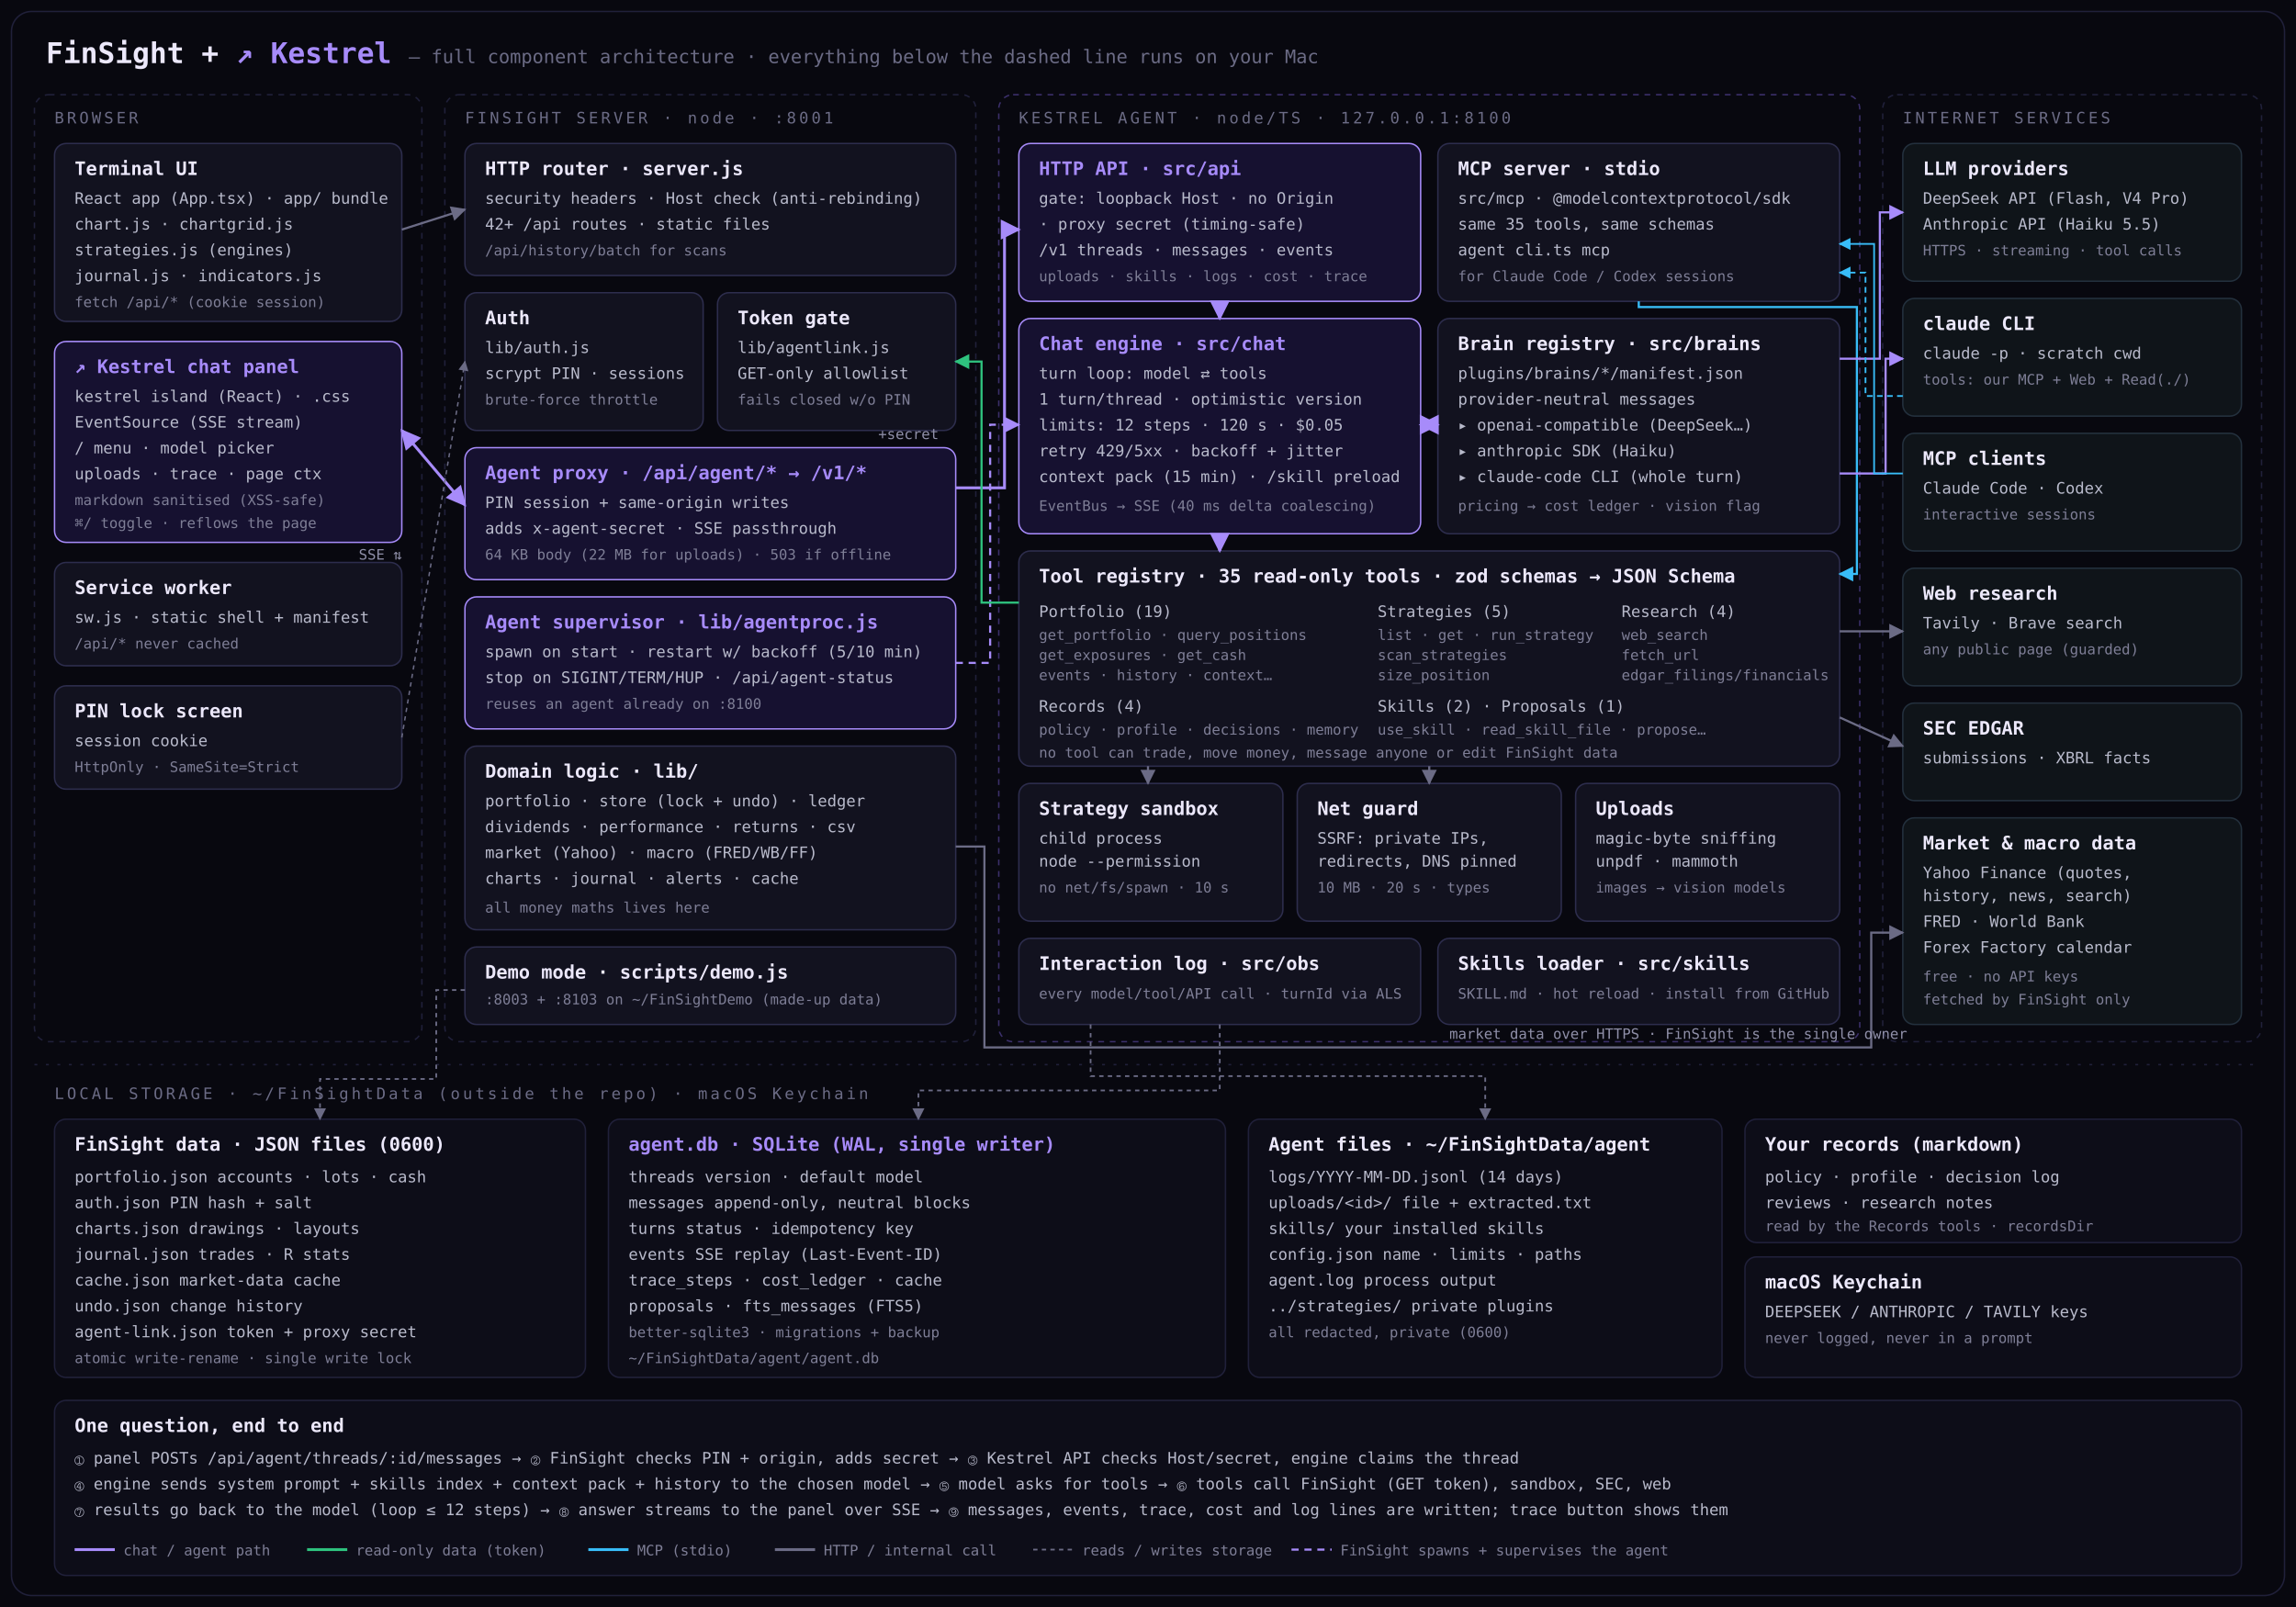
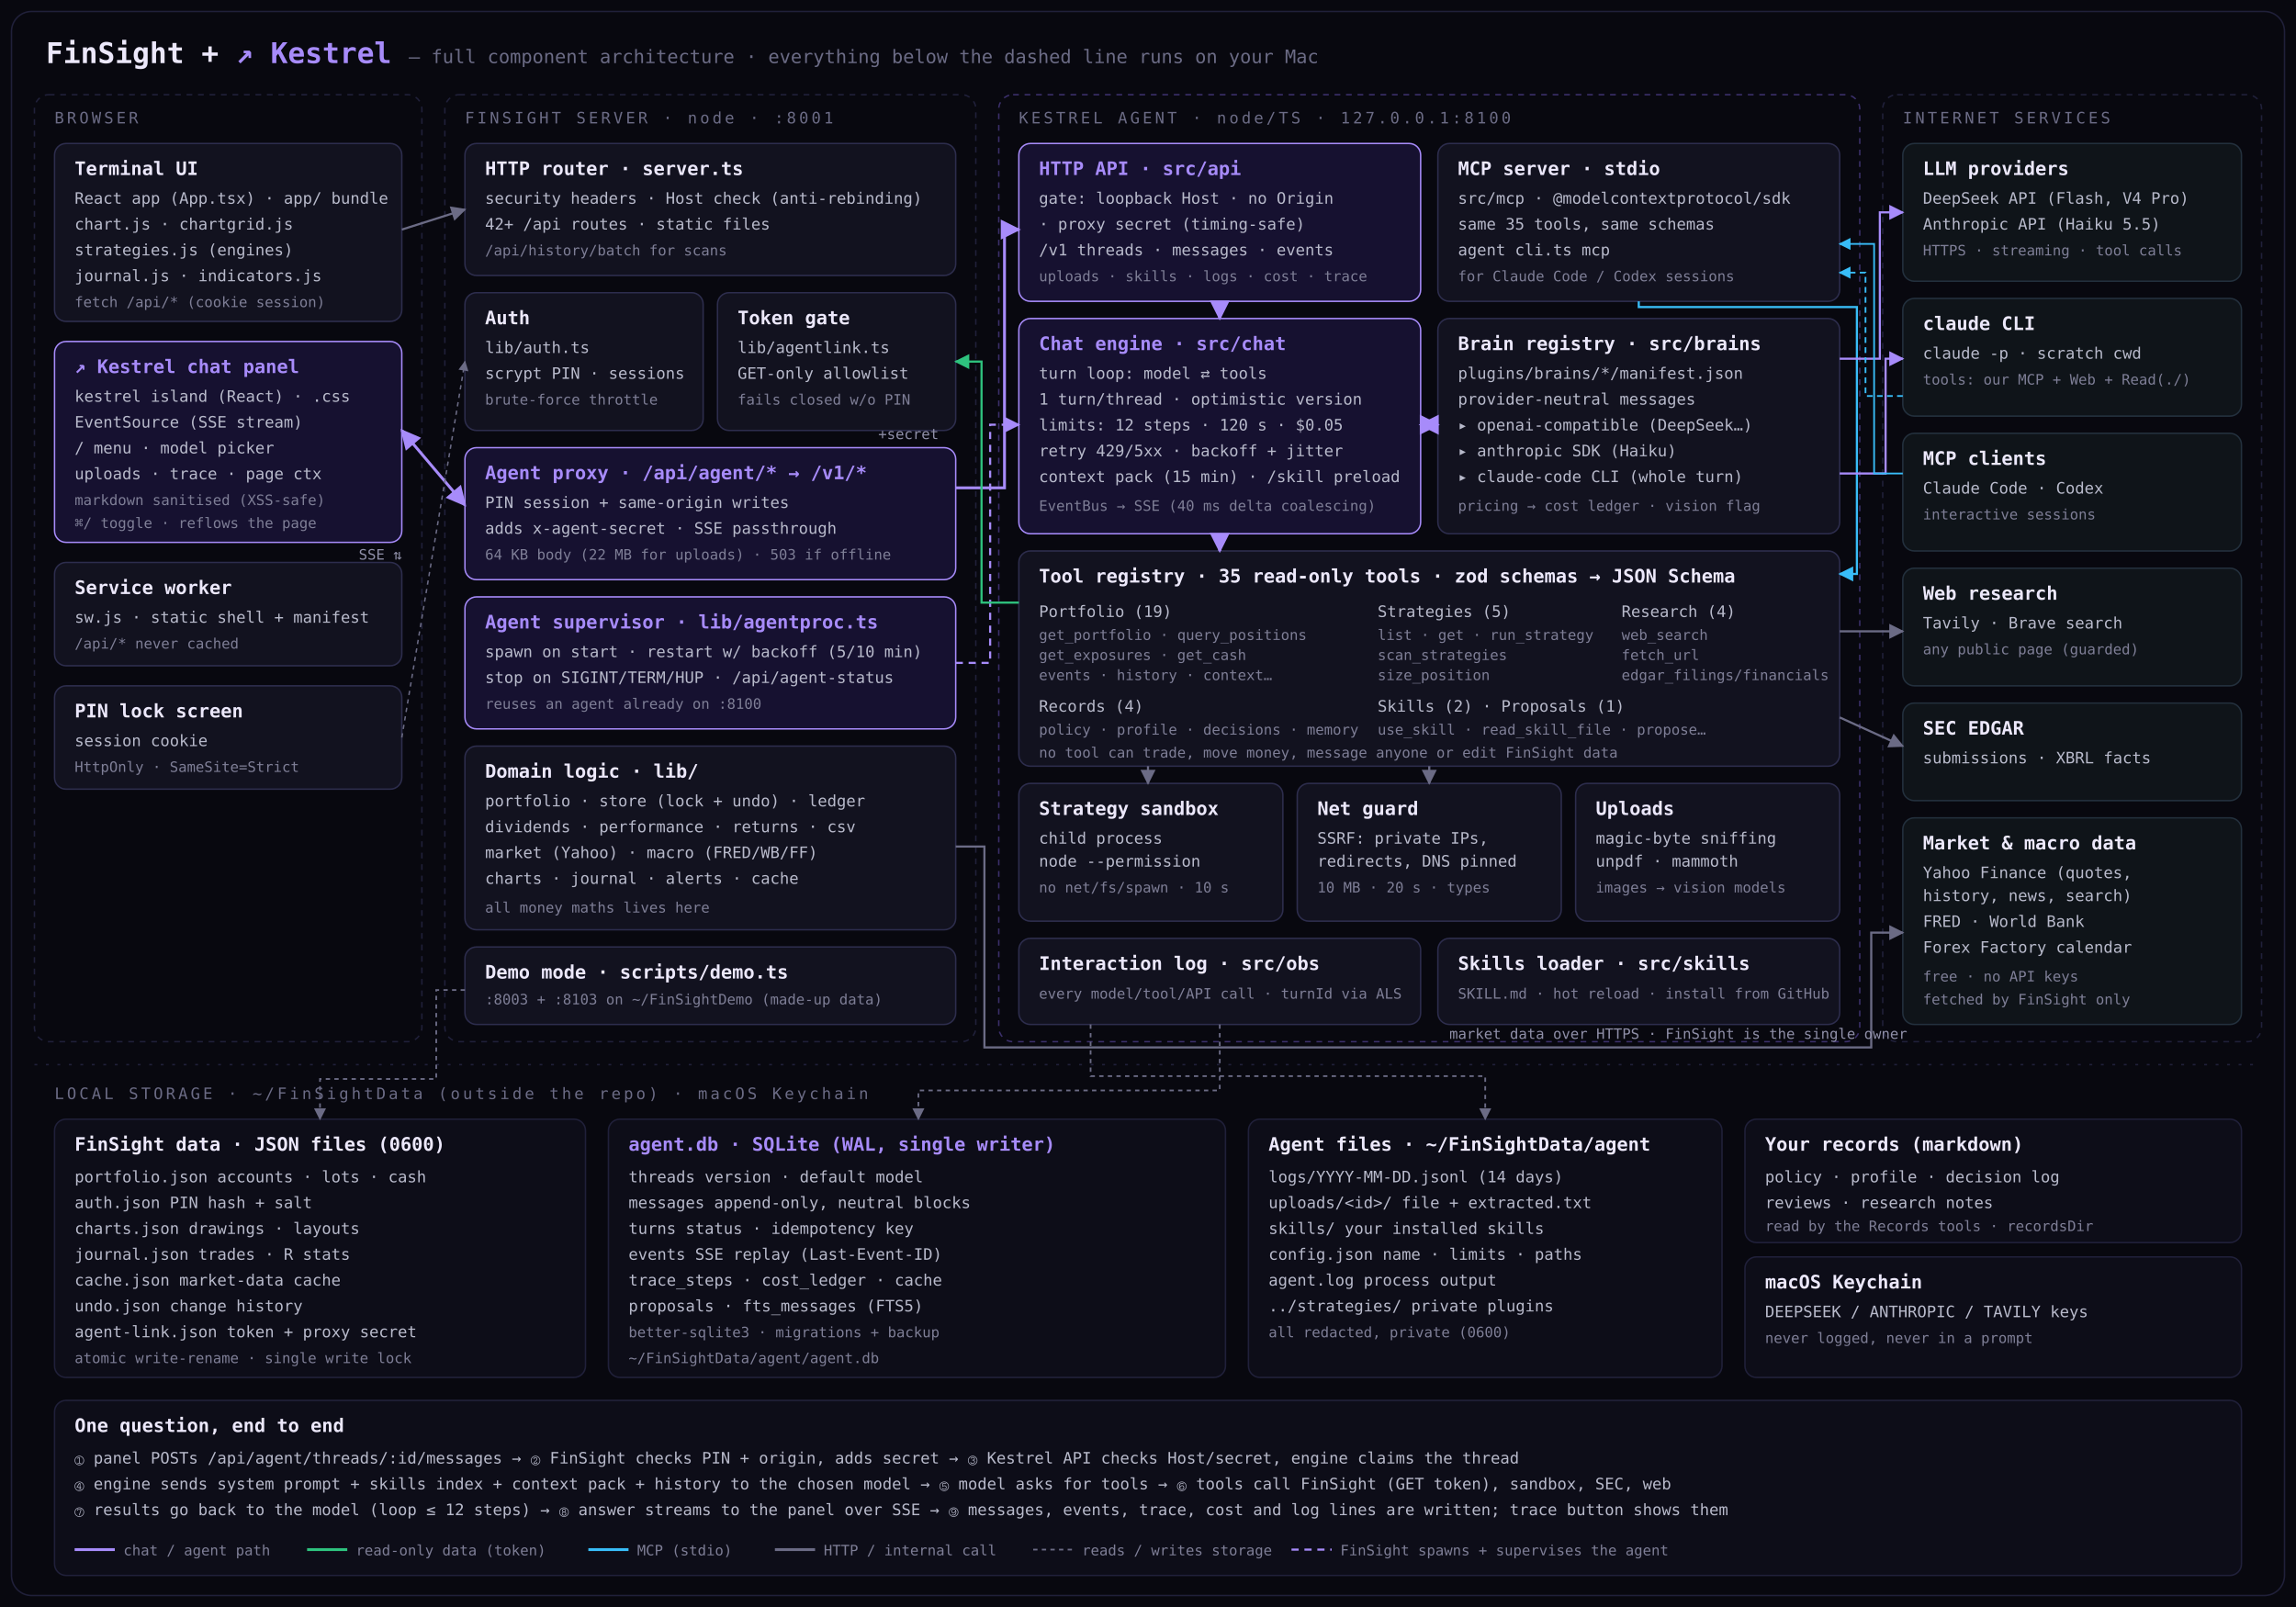
<svg xmlns="http://www.w3.org/2000/svg" viewBox="0 0 1600 1120" width="1600" height="1120" font-family="ui-monospace, SFMono-Regular, Menlo, Consolas, monospace" role="img" aria-label="FinSight and Kestrel full architecture: browser, FinSight server, Kestrel agent, model providers, tools, MCP, databases and external data services">
  <defs>
    <marker id="a" viewBox="0 0 10 10" refX="9" refY="5" markerWidth="7" markerHeight="7" orient="auto-start-reverse">
      <path d="M0 0 L10 5 L0 10 z" fill="#6b6b85" />
    </marker>
    <marker id="v" viewBox="0 0 10 10" refX="9" refY="5" markerWidth="7" markerHeight="7" orient="auto-start-reverse">
      <path d="M0 0 L10 5 L0 10 z" fill="#a78bfa" />
    </marker>
    <marker id="g" viewBox="0 0 10 10" refX="9" refY="5" markerWidth="7" markerHeight="7" orient="auto-start-reverse">
      <path d="M0 0 L10 5 L0 10 z" fill="#2ec27e" />
    </marker>
    <marker id="c" viewBox="0 0 10 10" refX="9" refY="5" markerWidth="7" markerHeight="7" orient="auto-start-reverse">
      <path d="M0 0 L10 5 L0 10 z" fill="#38bdf8" />
    </marker>
  </defs>
  <style>
    .t  { font-size: 13px; font-weight: 700; fill: #ece8fb; }
    .tv { font-size: 13px; font-weight: 700; fill: #a78bfa; }
    .s  { font-size: 11px; fill: #b8bacb; }
    .m  { font-size: 10px; fill: #7e7e96; }
    .lb { font-size: 10px; fill: #8f8fa8; }
    .zone { font-size: 11px; letter-spacing: 2px; fill: #6b6b85; }
    .box  { fill: #12121f; stroke: #2d2d4d; }
    .boxv { fill: #161130; stroke: #a78bfa; }
    .boxd { fill: #0d0d18; stroke: #20203a; }
    .ext  { fill: #0f1419; stroke: #23303d; }
  </style>
  <rect width="1600" height="1120" fill="#08080f" />
  <rect x="8" y="8" width="1584" height="1104" rx="14" fill="none" stroke="#20203a" />
  <text x="32" y="44" font-size="20" font-weight="700" fill="#ece8fb">FinSight + <tspan fill="#a78bfa">↗ Kestrel</tspan>
    <tspan font-size="13" font-weight="400" fill="#6b6b85">— full component architecture · everything below the dashed line runs on your Mac</tspan>
  </text>
  <rect x="24" y="66" width="270" height="660" rx="10" fill="none" stroke="#20203a" stroke-dasharray="4 4" />
  <text x="38" y="86" class="zone">BROWSER</text>
  <rect x="310" y="66" width="370" height="660" rx="10" fill="none" stroke="#20203a" stroke-dasharray="4 4" />
  <text x="324" y="86" class="zone">FINSIGHT SERVER · node · :8001</text>
  <rect x="696" y="66" width="600" height="660" rx="10" fill="none" stroke="#3b2f6b" stroke-dasharray="4 4" />
  <text x="710" y="86" class="zone" fill="#a78bfa">KESTREL AGENT · node/TS · 127.0.0.1:8100</text>
  <rect x="1312" y="66" width="264" height="660" rx="10" fill="none" stroke="#20203a" stroke-dasharray="4 4" />
  <text x="1326" y="86" class="zone">INTERNET SERVICES</text>
  <line x1="24" y1="742" x2="1576" y2="742" stroke="#20203a" stroke-dasharray="2 6" />
  <text x="38" y="766" class="zone">LOCAL STORAGE · ~/FinSightData (outside the repo) · macOS Keychain</text>
  <rect x="38" y="100" width="242" height="124" rx="8" class="box" />
  <text x="52" y="122" class="t">Terminal UI</text>
  <text x="52" y="142" class="s">React app (App.tsx) · app/ bundle</text>
  <text x="52" y="160" class="s">chart.js · chartgrid.js</text>
  <text x="52" y="178" class="s">strategies.js (engines)</text>
  <text x="52" y="196" class="s">journal.js · indicators.js</text>
  <text x="52" y="214" class="m">fetch /api/* (cookie session)</text>
  <rect x="38" y="238" width="242" height="140" rx="8" class="boxv" />
  <text x="52" y="260" class="tv">↗ Kestrel chat panel</text>
  <text x="52" y="280" class="s">kestrel island (React) · .css</text>
  <text x="52" y="298" class="s">EventSource (SSE stream)</text>
  <text x="52" y="316" class="s">/ menu · model picker</text>
  <text x="52" y="334" class="s">uploads · trace · page ctx</text>
  <text x="52" y="352" class="m">markdown sanitised (XSS-safe)</text>
  <text x="52" y="368" class="m">⌘/ toggle · reflows the page</text>
  <rect x="38" y="392" width="242" height="72" rx="8" class="box" />
  <text x="52" y="414" class="t">Service worker</text>
  <text x="52" y="434" class="s">sw.js · static shell + manifest</text>
  <text x="52" y="452" class="m">/api/* never cached</text>
  <rect x="38" y="478" width="242" height="72" rx="8" class="box" />
  <text x="52" y="500" class="t">PIN lock screen</text>
  <text x="52" y="520" class="s">session cookie</text>
  <text x="52" y="538" class="m">HttpOnly · SameSite=Strict</text>
  <rect x="324" y="100" width="342" height="92" rx="8" class="box" />
-   <text x="338" y="122" class="t">HTTP router · server.js</text>
+   <text x="338" y="122" class="t">HTTP router · server.ts</text>
  <text x="338" y="142" class="s">security headers · Host check (anti-rebinding)</text>
  <text x="338" y="160" class="s">42+ /api routes · static files</text>
  <text x="338" y="178" class="m">/api/history/batch for scans</text>
  <rect x="324" y="204" width="166" height="96" rx="8" class="box" />
  <text x="338" y="226" class="t">Auth</text>
-   <text x="338" y="246" class="s">lib/auth.js</text>
+   <text x="338" y="246" class="s">lib/auth.ts</text>
  <text x="338" y="264" class="s">scrypt PIN · sessions</text>
  <text x="338" y="282" class="m">brute-force throttle</text>
  <rect x="500" y="204" width="166" height="96" rx="8" class="box" />
  <text x="514" y="226" class="t">Token gate</text>
-   <text x="514" y="246" class="s">lib/agentlink.js</text>
+   <text x="514" y="246" class="s">lib/agentlink.ts</text>
  <text x="514" y="264" class="s">GET-only allowlist</text>
  <text x="514" y="282" class="m">fails closed w/o PIN</text>
  <rect x="324" y="312" width="342" height="92" rx="8" class="boxv" />
  <text x="338" y="334" class="tv">Agent proxy · /api/agent/* → /v1/*</text>
  <text x="338" y="354" class="s">PIN session + same-origin writes</text>
  <text x="338" y="372" class="s">adds x-agent-secret · SSE passthrough</text>
  <text x="338" y="390" class="m">64 KB body (22 MB for uploads) · 503 if offline</text>
  <rect x="324" y="416" width="342" height="92" rx="8" class="boxv" />
-   <text x="338" y="438" class="tv">Agent supervisor · lib/agentproc.js</text>
+   <text x="338" y="438" class="tv">Agent supervisor · lib/agentproc.ts</text>
  <text x="338" y="458" class="s">spawn on start · restart w/ backoff (5/10 min)</text>
  <text x="338" y="476" class="s">stop on SIGINT/TERM/HUP · /api/agent-status</text>
  <text x="338" y="494" class="m">reuses an agent already on :8100</text>
  <rect x="324" y="520" width="342" height="128" rx="8" class="box" />
  <text x="338" y="542" class="t">Domain logic · lib/</text>
  <text x="338" y="562" class="s">portfolio · store (lock + undo) · ledger</text>
  <text x="338" y="580" class="s">dividends · performance · returns · csv</text>
  <text x="338" y="598" class="s">market (Yahoo) · macro (FRED/WB/FF)</text>
  <text x="338" y="616" class="s">charts · journal · alerts · cache</text>
  <text x="338" y="636" class="m">all money maths lives here</text>
  <rect x="324" y="660" width="342" height="54" rx="8" class="box" />
-   <text x="338" y="682" class="t">Demo mode · scripts/demo.js</text>
+   <text x="338" y="682" class="t">Demo mode · scripts/demo.ts</text>
  <text x="338" y="700" class="m">:8003 + :8103 on ~/FinSightDemo (made-up data)</text>
  <rect x="710" y="100" width="280" height="110" rx="8" class="boxv" />
  <text x="724" y="122" class="tv">HTTP API · src/api</text>
  <text x="724" y="142" class="s">gate: loopback Host · no Origin</text>
  <text x="724" y="160" class="s">      · proxy secret (timing-safe)</text>
  <text x="724" y="178" class="s">/v1 threads · messages · events</text>
  <text x="724" y="196" class="m">uploads · skills · logs · cost · trace</text>
  <rect x="1002" y="100" width="280" height="110" rx="8" class="box" />
  <text x="1016" y="122" class="t">MCP server · stdio</text>
  <text x="1016" y="142" class="s">src/mcp · @modelcontextprotocol/sdk</text>
  <text x="1016" y="160" class="s">same 35 tools, same schemas</text>
  <text x="1016" y="178" class="s">agent cli.ts mcp</text>
  <text x="1016" y="196" class="m">for Claude Code / Codex sessions</text>
  <rect x="710" y="222" width="280" height="150" rx="8" class="boxv" />
  <text x="724" y="244" class="tv">Chat engine · src/chat</text>
  <text x="724" y="264" class="s">turn loop: model ⇄ tools</text>
  <text x="724" y="282" class="s">1 turn/thread · optimistic version</text>
  <text x="724" y="300" class="s">limits: 12 steps · 120 s · $0.05</text>
  <text x="724" y="318" class="s">retry 429/5xx · backoff + jitter</text>
  <text x="724" y="336" class="s">context pack (15 min) · /skill preload</text>
  <text x="724" y="356" class="m">EventBus → SSE (40 ms delta coalescing)</text>
  <rect x="1002" y="222" width="280" height="150" rx="8" class="box" />
  <text x="1016" y="244" class="t">Brain registry · src/brains</text>
  <text x="1016" y="264" class="s">plugins/brains/*/manifest.json</text>
  <text x="1016" y="282" class="s">provider-neutral messages</text>
  <text x="1016" y="300" class="s">▸ openai-compatible  (DeepSeek…)</text>
  <text x="1016" y="318" class="s">▸ anthropic SDK      (Haiku)</text>
  <text x="1016" y="336" class="s">▸ claude-code CLI    (whole turn)</text>
  <text x="1016" y="356" class="m">pricing → cost ledger · vision flag</text>
  <rect x="710" y="384" width="572" height="150" rx="8" class="box" />
  <text x="724" y="406" class="t">Tool registry · 35 read-only tools · zod schemas → JSON Schema</text>
  <g class="s">
    <text x="724" y="430">Portfolio (19)</text>
    <text x="724" y="446" class="m">get_portfolio · query_positions</text>
    <text x="724" y="460" class="m">get_exposures · get_cash</text>
    <text x="724" y="474" class="m">events · history · context…</text>
    <text x="960" y="430">Strategies (5)</text>
    <text x="960" y="446" class="m">list · get · run_strategy</text>
    <text x="960" y="460" class="m">scan_strategies</text>
    <text x="960" y="474" class="m">size_position</text>
    <text x="1130" y="430">Research (4)</text>
    <text x="1130" y="446" class="m">web_search</text>
    <text x="1130" y="460" class="m">fetch_url</text>
    <text x="1130" y="474" class="m">edgar_filings/financials</text>
    <text x="724" y="496">Records (4)</text>
    <text x="724" y="512" class="m">policy · profile · decisions · memory</text>
    <text x="960" y="496">Skills (2) · Proposals (1)</text>
    <text x="960" y="512" class="m">use_skill · read_skill_file · propose…</text>
  </g>
  <text x="724" y="528" class="m" fill="#2ec27e">no tool can trade, move money, message anyone or edit FinSight data</text>
  <rect x="710" y="546" width="184" height="96" rx="8" class="box" />
  <text x="724" y="568" class="t">Strategy sandbox</text>
  <text x="724" y="588" class="s">child process</text>
  <text x="724" y="604" class="s">node --permission</text>
  <text x="724" y="622" class="m">no net/fs/spawn · 10 s</text>
  <rect x="904" y="546" width="184" height="96" rx="8" class="box" />
  <text x="918" y="568" class="t">Net guard</text>
  <text x="918" y="588" class="s">SSRF: private IPs,</text>
  <text x="918" y="604" class="s">redirects, DNS pinned</text>
  <text x="918" y="622" class="m">10 MB · 20 s · types</text>
  <rect x="1098" y="546" width="184" height="96" rx="8" class="box" />
  <text x="1112" y="568" class="t">Uploads</text>
  <text x="1112" y="588" class="s">magic-byte sniffing</text>
  <text x="1112" y="604" class="s">unpdf · mammoth</text>
  <text x="1112" y="622" class="m">images → vision models</text>
  <rect x="710" y="654" width="280" height="60" rx="8" class="box" />
  <text x="724" y="676" class="t">Interaction log · src/obs</text>
  <text x="724" y="696" class="m">every model/tool/API call · turnId via ALS</text>
  <rect x="1002" y="654" width="280" height="60" rx="8" class="box" />
  <text x="1016" y="676" class="t">Skills loader · src/skills</text>
  <text x="1016" y="696" class="m">SKILL.md · hot reload · install from GitHub</text>
  <rect x="1326" y="100" width="236" height="96" rx="8" class="ext" />
  <text x="1340" y="122" class="t">LLM providers</text>
  <text x="1340" y="142" class="s">DeepSeek API (Flash, V4 Pro)</text>
  <text x="1340" y="160" class="s">Anthropic API (Haiku 5.5)</text>
  <text x="1340" y="178" class="m">HTTPS · streaming · tool calls</text>
  <rect x="1326" y="208" width="236" height="82" rx="8" class="ext" />
  <text x="1340" y="230" class="t">claude CLI</text>
  <text x="1340" y="250" class="s">claude -p · scratch cwd</text>
  <text x="1340" y="268" class="m">tools: our MCP + Web + Read(./)</text>
  <rect x="1326" y="302" width="236" height="82" rx="8" class="ext" />
  <text x="1340" y="324" class="t">MCP clients</text>
  <text x="1340" y="344" class="s">Claude Code · Codex</text>
  <text x="1340" y="362" class="m">interactive sessions</text>
  <rect x="1326" y="396" width="236" height="82" rx="8" class="ext" />
  <text x="1340" y="418" class="t">Web research</text>
  <text x="1340" y="438" class="s">Tavily · Brave search</text>
  <text x="1340" y="456" class="m">any public page (guarded)</text>
  <rect x="1326" y="490" width="236" height="68" rx="8" class="ext" />
  <text x="1340" y="512" class="t">SEC EDGAR</text>
  <text x="1340" y="532" class="s">submissions · XBRL facts</text>
  <rect x="1326" y="570" width="236" height="144" rx="8" class="ext" />
  <text x="1340" y="592" class="t">Market &amp; macro data</text>
  <text x="1340" y="612" class="s">Yahoo Finance (quotes,</text>
  <text x="1340" y="628" class="s">  history, news, search)</text>
  <text x="1340" y="646" class="s">FRED · World Bank</text>
  <text x="1340" y="664" class="s">Forex Factory calendar</text>
  <text x="1340" y="684" class="m">free · no API keys</text>
  <text x="1340" y="700" class="m">fetched by FinSight only</text>
  <rect x="38" y="780" width="370" height="180" rx="8" class="boxd" />
  <text x="52" y="802" class="t">FinSight data · JSON files (0600)</text>
  <text x="52" y="824" class="s">portfolio.json  accounts · lots · cash</text>
  <text x="52" y="842" class="s">auth.json       PIN hash + salt</text>
  <text x="52" y="860" class="s">charts.json     drawings · layouts</text>
  <text x="52" y="878" class="s">journal.json    trades · R stats</text>
  <text x="52" y="896" class="s">cache.json      market-data cache</text>
  <text x="52" y="914" class="s">undo.json       change history</text>
  <text x="52" y="932" class="s">agent-link.json token + proxy secret</text>
  <text x="52" y="950" class="m">atomic write-rename · single write lock</text>
  <rect x="424" y="780" width="430" height="180" rx="8" class="boxd" />
  <text x="438" y="802" class="tv">agent.db · SQLite (WAL, single writer)</text>
  <text x="438" y="824" class="s">threads     version · default model</text>
  <text x="438" y="842" class="s">messages    append-only, neutral blocks</text>
  <text x="438" y="860" class="s">turns       status · idempotency key</text>
  <text x="438" y="878" class="s">events      SSE replay (Last-Event-ID)</text>
  <text x="438" y="896" class="s">trace_steps · cost_ledger · cache</text>
  <text x="438" y="914" class="s">proposals · fts_messages (FTS5)</text>
  <text x="438" y="932" class="m">better-sqlite3 · migrations + backup</text>
  <text x="438" y="950" class="m">~/FinSightData/agent/agent.db</text>
  <rect x="870" y="780" width="330" height="180" rx="8" class="boxd" />
  <text x="884" y="802" class="t">Agent files · ~/FinSightData/agent</text>
  <text x="884" y="824" class="s">logs/YYYY-MM-DD.jsonl  (14 days)</text>
  <text x="884" y="842" class="s">uploads/&lt;id&gt;/  file + extracted.txt</text>
  <text x="884" y="860" class="s">skills/         your installed skills</text>
  <text x="884" y="878" class="s">config.json     name · limits · paths</text>
  <text x="884" y="896" class="s">agent.log       process output</text>
  <text x="884" y="914" class="s">../strategies/  private plugins</text>
  <text x="884" y="932" class="m">all redacted, private (0600)</text>
  <rect x="1216" y="780" width="346" height="86" rx="8" class="boxd" />
  <text x="1230" y="802" class="t">Your records (markdown)</text>
  <text x="1230" y="824" class="s">policy · profile · decision log</text>
  <text x="1230" y="842" class="s">reviews · research notes</text>
  <text x="1230" y="858" class="m">read by the Records tools · recordsDir</text>
  <rect x="1216" y="876" width="346" height="84" rx="8" class="boxd" />
  <text x="1230" y="898" class="t">macOS Keychain</text>
  <text x="1230" y="918" class="s">DEEPSEEK / ANTHROPIC / TAVILY keys</text>
  <text x="1230" y="936" class="m">never logged, never in a prompt</text>
  <path d="M280 160 L324 146" fill="none" stroke="#6b6b85" stroke-width="1.5" marker-end="url(#a)" />
  <path d="M280 300 L324 352" fill="none" stroke="#a78bfa" stroke-width="2" marker-end="url(#v)" marker-start="url(#v)" />
  <text x="250" y="390" class="lb" transform="rotate(0)">SSE ⇅</text>
  <path d="M280 514 L324 252" fill="none" stroke="#6b6b85" stroke-width="1" stroke-dasharray="3 3" marker-end="url(#a)" />
  <path d="M666 340 L700 340 L700 160 L710 160" fill="none" stroke="#a78bfa" stroke-width="2" marker-end="url(#v)" />
  <text x="612" y="306" class="lb">+secret</text>
  <path d="M666 462 L690 462 L690 296 L710 296" fill="none" stroke="#a78bfa" stroke-width="1.5" stroke-dasharray="5 4" marker-end="url(#v)" />
  <path d="M850 210 L850 222" fill="none" stroke="#a78bfa" stroke-width="2" marker-end="url(#v)" />
  <path d="M990 296 L1002 296" fill="none" stroke="#a78bfa" stroke-width="2" marker-end="url(#v)" marker-start="url(#v)" />
  <path d="M850 372 L850 384" fill="none" stroke="#a78bfa" stroke-width="2" marker-end="url(#v)" />
  <path d="M1142 210 L1142 214 L1294 214 L1294 400 L1282 400" fill="none" stroke="#38bdf8" stroke-width="1.5" marker-end="url(#c)" />
  <path d="M1282 250 L1310 250 L1310 148 L1326 148" fill="none" stroke="#a78bfa" stroke-width="1.5" marker-end="url(#v)" />
  <path d="M1282 330 L1314 330 L1314 250 L1326 250" fill="none" stroke="#a78bfa" stroke-width="1.5" marker-end="url(#v)" />
  <path d="M1326 276 L1300 276 L1300 190 L1282 190" fill="none" stroke="#38bdf8" stroke-width="1.2" stroke-dasharray="4 3" marker-end="url(#c)" />
  <path d="M1326 330 L1306 330 L1306 170 L1282 170" fill="none" stroke="#38bdf8" stroke-width="1.2" marker-end="url(#c)" />
  <path d="M710 420 L684 420 L684 252 L666 252" fill="none" stroke="#2ec27e" stroke-width="1.5" marker-end="url(#g)" />
  <path d="M800 534 L800 546" fill="none" stroke="#6b6b85" stroke-width="1.5" marker-end="url(#a)" />
  <path d="M996 534 L996 546" fill="none" stroke="#6b6b85" stroke-width="1.5" marker-end="url(#a)" />
  <path d="M1282 440 L1326 440" fill="none" stroke="#6b6b85" stroke-width="1.5" marker-end="url(#a)" />
  <path d="M1282 500 L1326 520" fill="none" stroke="#6b6b85" stroke-width="1.5" marker-end="url(#a)" />
  <path d="M666 590 L686 590 L686 730 L1304 730 L1304 650 L1326 650" fill="none" stroke="#6b6b85" stroke-width="1.5" marker-end="url(#a)" />
  <text x="1010" y="724" class="lb">market data over HTTPS · FinSight is the single owner</text>
  <path d="M324 690 L304 690 L304 752 L223 752 L223 780" fill="none" stroke="#6b6b85" stroke-width="1.2" stroke-dasharray="3 3" marker-end="url(#a)" />
  <path d="M850 714 L850 760 L640 760 L640 780" fill="none" stroke="#6b6b85" stroke-width="1.2" stroke-dasharray="3 3" marker-end="url(#a)" />
  <path d="M760 714 L760 750 L1035 750 L1035 780" fill="none" stroke="#6b6b85" stroke-width="1.2" stroke-dasharray="3 3" marker-end="url(#a)" />
  <rect x="38" y="976" width="1524" height="122" rx="8" class="boxd" />
  <text x="52" y="998" class="t">One question, end to end</text>
  <text x="52" y="1020" class="s">① panel POSTs /api/agent/threads/:id/messages  →  ② FinSight checks PIN + origin, adds secret  →  ③ Kestrel API checks Host/secret, engine claims the thread</text>
  <text x="52" y="1038" class="s">④ engine sends system prompt + skills index + context pack + history to the chosen model  →  ⑤ model asks for tools  →  ⑥ tools call FinSight (GET token), sandbox, SEC, web</text>
  <text x="52" y="1056" class="s">⑦ results go back to the model (loop ≤ 12 steps)  →  ⑧ answer streams to the panel over SSE  →  ⑨ messages, events, trace, cost and log lines are written; trace button shows them</text>
  <g class="m">
    <line x1="52" y1="1080" x2="80" y2="1080" stroke="#a78bfa" stroke-width="2" />
    <text x="86" y="1084">chat / agent path</text>
    <line x1="214" y1="1080" x2="242" y2="1080" stroke="#2ec27e" stroke-width="2" />
    <text x="248" y="1084">read-only data (token)</text>
    <line x1="410" y1="1080" x2="438" y2="1080" stroke="#38bdf8" stroke-width="2" />
    <text x="444" y="1084">MCP (stdio)</text>
    <line x1="540" y1="1080" x2="568" y2="1080" stroke="#6b6b85" stroke-width="2" />
    <text x="574" y="1084">HTTP / internal call</text>
    <line x1="900" y1="1080" x2="928" y2="1080" stroke="#a78bfa" stroke-width="1.5" stroke-dasharray="5 4" />
    <text x="934" y="1084">FinSight spawns + supervises the agent</text>
    <line x1="720" y1="1080" x2="748" y2="1080" stroke="#6b6b85" stroke-width="1.2" stroke-dasharray="3 3" />
    <text x="754" y="1084">reads / writes storage</text>
  </g>
</svg>
